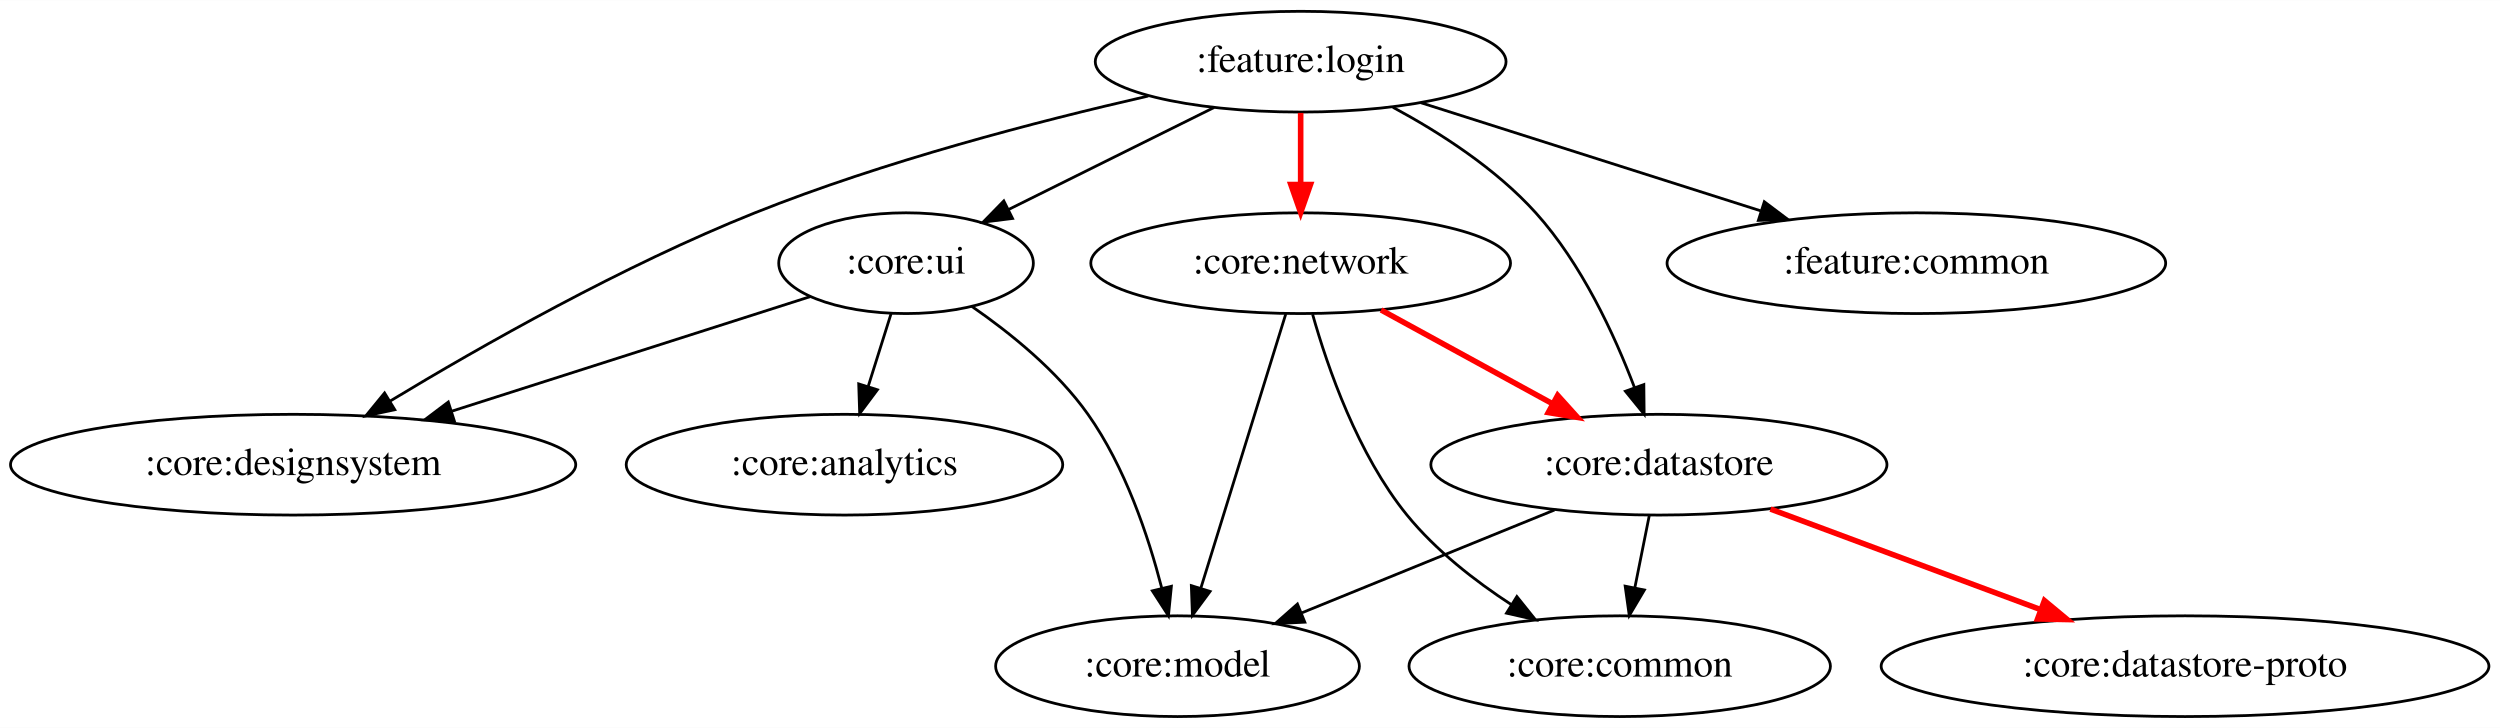
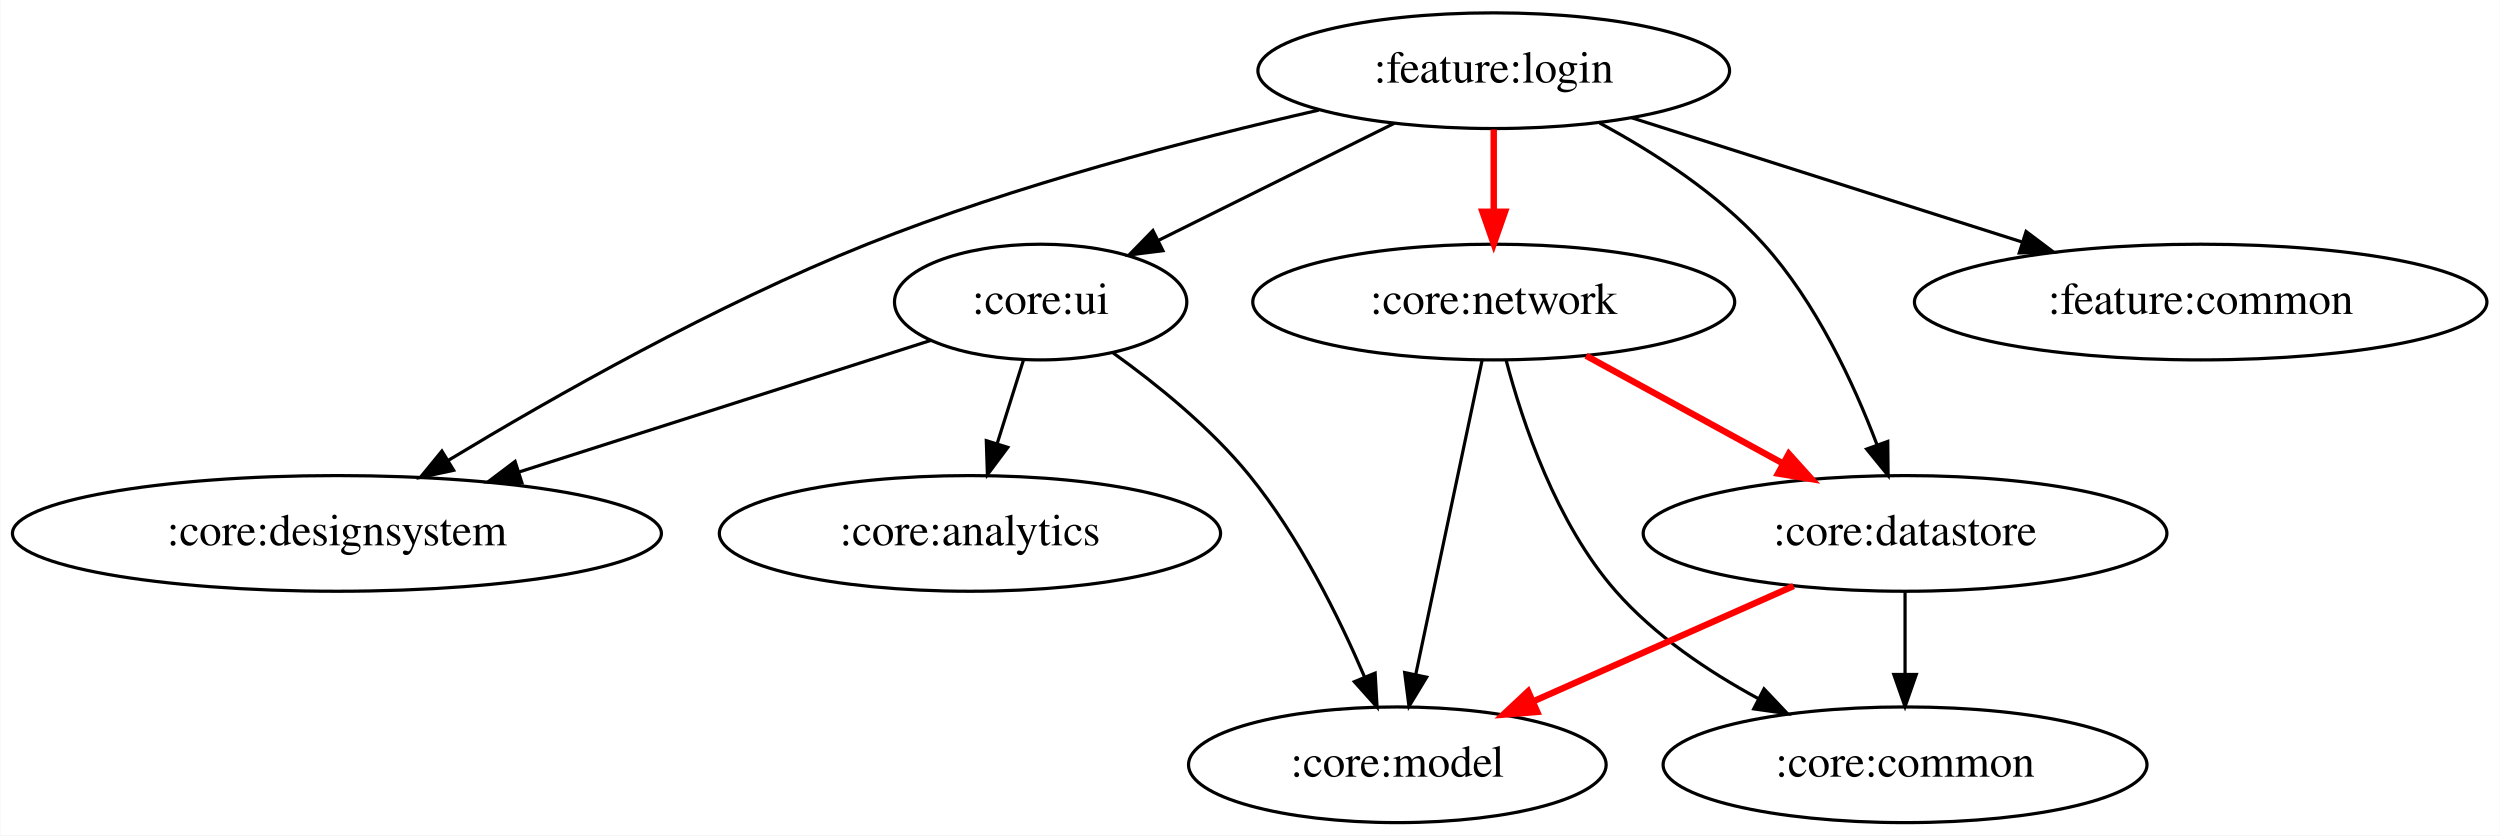
- <svg xmlns="http://www.w3.org/2000/svg" width="893pt" height="260pt" viewBox="0 0 893.28 260">
+ <svg xmlns="http://www.w3.org/2000/svg" width="778pt" height="260pt" viewBox="0 0 777.78 260">
  <g class="graph">
-     <path fill="#fff" stroke="transparent" d="M0 260V0h893.28v260z" />
+     <path fill="#fff" stroke="transparent" d="M0 260V0h777.78v260z" />
    <g class="node" transform="translate(4 256)">
      <ellipse cx="460.74" cy="-234" fill="none" stroke="#000" rx="73.39" ry="18" />
      <text x="460.74" y="-230.3" font-family="Times,serif" font-size="14" text-anchor="middle">:feature:login</text>
    </g>
    <g class="node" transform="translate(4 256)">
      <ellipse cx="319.74" cy="-162" fill="none" stroke="#000" rx="45.49" ry="18" />
      <text x="319.74" y="-158.3" font-family="Times,serif" font-size="14" text-anchor="middle">:core:ui</text>
    </g>
    <g stroke="#000" class="edge">
      <path fill="none" d="M433.8 38.36c-21.66 10.75-50.69 25.16-73.49 36.49" />
      <path d="m361.79 78.02-10.52 1.31 7.4-7.58z" />
    </g>
    <g class="node" transform="translate(4 256)">
      <ellipse cx="100.74" cy="-90" fill="none" stroke="#000" rx="100.98" ry="18" />
      <text x="100.74" y="-86.3" font-family="Times,serif" font-size="14" text-anchor="middle">:core:designsystem</text>
    </g>
    <g stroke="#000" class="edge">
      <path fill="none" d="M410.28 34.27C370.55 43.34 315.84 57.59 269.74 76c-46.97 18.76-97.71 47.54-130.34 67.26" />
      <path d="m141.06 146.35-10.36 2.22 6.71-8.2z" />
    </g>
    <g class="node" transform="translate(4 256)">
      <ellipse cx="680.74" cy="-162" fill="none" stroke="#000" rx="89.08" ry="18" />
      <text x="680.74" y="-158.3" font-family="Times,serif" font-size="14" text-anchor="middle">:feature:common</text>
    </g>
    <g stroke="#000" class="edge">
      <path fill="none" d="M507.68 36.66c34.67 11.03 83.7 26.64 121.38 38.62" />
      <path d="m630.41 72.04 8.47 6.37-10.6.3z" />
    </g>
    <g class="node" transform="translate(4 256)">
      <ellipse cx="460.74" cy="-162" fill="none" stroke="#000" rx="74.99" ry="18" />
      <text x="460.74" y="-158.3" font-family="Times,serif" font-size="14" text-anchor="middle">:core:network</text>
    </g>
    <g stroke="red" stroke-width="2" class="edge">
      <path fill="none" d="M464.74 40.3v25.59" />
      <path fill="red" d="m468.24 65.9-3.5 10-3.5-10z" />
    </g>
    <g class="node" transform="translate(4 256)">
      <ellipse cx="588.74" cy="-90" fill="none" stroke="#000" rx="81.49" ry="18" />
      <text x="588.74" y="-86.3" font-family="Times,serif" font-size="14" text-anchor="middle">:core:datastore</text>
    </g>
    <g stroke="#000" class="edge">
      <path fill="none" d="M497.7 38.29c16.9 9.1 36.84 21.96 51.04 37.71 16.34 18.12 28.06 43.42 35.28 62.41" />
      <path d="m587.36 137.37.11 10.59-6.69-8.21z" />
    </g>
    <g stroke="#000" class="edge">
      <path fill="none" d="M289.52 105.94c-34.23 10.94-87.48 27.96-128.04 40.92" />
      <path d="m162.31 150.27-10.59-.29 8.46-6.38z" />
    </g>
    <g class="node" transform="translate(4 256)">
      <ellipse cx="297.74" cy="-90" fill="none" stroke="#000" rx="77.99" ry="18" />
      <text x="297.74" y="-86.3" font-family="Times,serif" font-size="14" text-anchor="middle">:core:analytics</text>
    </g>
    <g stroke="#000" class="edge">
      <path fill="none" d="m318.42 111.95-8.17 25.97" />
      <path d="m313.51 139.23-6.34 8.49-.34-10.58z" />
    </g>
    <g class="node" transform="translate(4 256)">
-       <ellipse cx="416.74" cy="-18" fill="none" stroke="#000" rx="64.99" ry="18" />
-       <text x="416.74" y="-14.3" font-family="Times,serif" font-size="14" text-anchor="middle">:core:model</text>
+       <ellipse cx="430.74" cy="-18" fill="none" stroke="#000" rx="64.99" ry="18" />
+       <text x="430.74" y="-14.3" font-family="Times,serif" font-size="14" text-anchor="middle">:core:model</text>
    </g>
    <g stroke="#000" class="edge">
-       <path fill="none" d="M347.22 109.43c13.74 9.49 30.5 23 41.52 38.57 13.23 18.68 21.54 43.41 26.36 62.06" />
-       <path d="m418.55 209.44-1.05 10.54-5.75-8.9z" />
+       <path fill="none" d="M346.19 109.76c13.53 9.69 30.44 23.32 42.55 38.24 15.43 19 27.79 44 35.8 62.67" />
+       <path d="m427.83 209.47.6 10.58-7.06-7.9z" />
    </g>
    <g stroke="red" stroke-width="2" class="edge">
      <path fill="none" d="M493.47 110.71c18.07 9.88 41.6 22.75 61.21 33.48" />
      <path fill="red" d="m556.57 141.23 7.1 7.87-10.45-1.73z" />
    </g>
    <g stroke="#000" class="edge">
-       <path fill="none" d="M459.43 112.13c-7.53 24.31-21.39 69.05-30.32 97.86" />
-       <path d="m432.37 211.29-6.3 8.52-.39-10.59z" />
+       <path fill="none" d="M461.12 112.13c-5.13 24.31-14.59 69.05-20.67 97.86" />
+       <path d="m443.86 210.75-5.49 9.06-1.35-10.51z" />
    </g>
    <g class="node" transform="translate(4 256)">
-       <ellipse cx="574.74" cy="-18" fill="none" stroke="#000" rx="75.29" ry="18" />
-       <text x="574.74" y="-14.3" font-family="Times,serif" font-size="14" text-anchor="middle">:core:common</text>
+       <ellipse cx="588.74" cy="-18" fill="none" stroke="#000" rx="75.29" ry="18" />
+       <text x="588.74" y="-14.3" font-family="Times,serif" font-size="14" text-anchor="middle">:core:common</text>
    </g>
    <g stroke="#000" class="edge">
-       <path fill="none" d="M469 112.24c5.39 19.12 16.15 50.12 33.74 71.76 10.24 12.59 24.21 23.49 37.39 32.08" />
-       <path d="m541.99 213.11 6.63 8.27-10.33-2.33z" />
+       <path fill="none" d="M468.61 112.15c5.08 19.32 15.61 50.78 34.13 71.85 12.11 13.78 28.7 24.94 44.34 33.41" />
+       <path d="m548.85 214.38 7.29 7.7-10.49-1.48z" />
+     </g>
+     <g stroke="red" stroke-width="2" class="edge">
+       <path fill="none" d="M558.07 182.36c-23.85 10.56-55.65 24.66-80.99 35.88" />
+       <path fill="red" d="m478.27 221.54-10.56.85 7.73-7.25z" />
    </g>
    <g stroke="#000" class="edge">
-       <path fill="none" d="M555.42 182.19c-26.51 10.79-62.23 25.33-90.22 36.72" />
-       <path d="m466.23 222.27-10.59.52 7.95-7.01z" />
-     </g>
-     <g stroke="#000" class="edge">
-       <path fill="none" d="M589.28 184.3c-1.54 7.72-3.4 16.99-5.12 25.59" />
-       <path d="m587.56 210.78-5.4 9.12-1.47-10.5z" />
-     </g>
-     <g class="node" transform="translate(4 256)">
-       <ellipse cx="776.74" cy="-18" fill="none" stroke="#000" rx="108.58" ry="18" />
-       <text x="776.74" y="-14.3" font-family="Times,serif" font-size="14" text-anchor="middle">:core:datastore-proto</text>
-     </g>
-     <g stroke="red" stroke-width="2" class="edge">
-       <path fill="none" d="M632.61 181.85c28.11 10.46 66.01 24.57 96.44 35.9" />
-       <path fill="red" d="m730.5 214.56 8.15 6.77-10.6-.21z" />
+       <path fill="none" d="M592.74 184.3v25.59" />
+       <path d="m596.24 209.9-3.5 10-3.5-10z" />
    </g>
  </g>
</svg>
